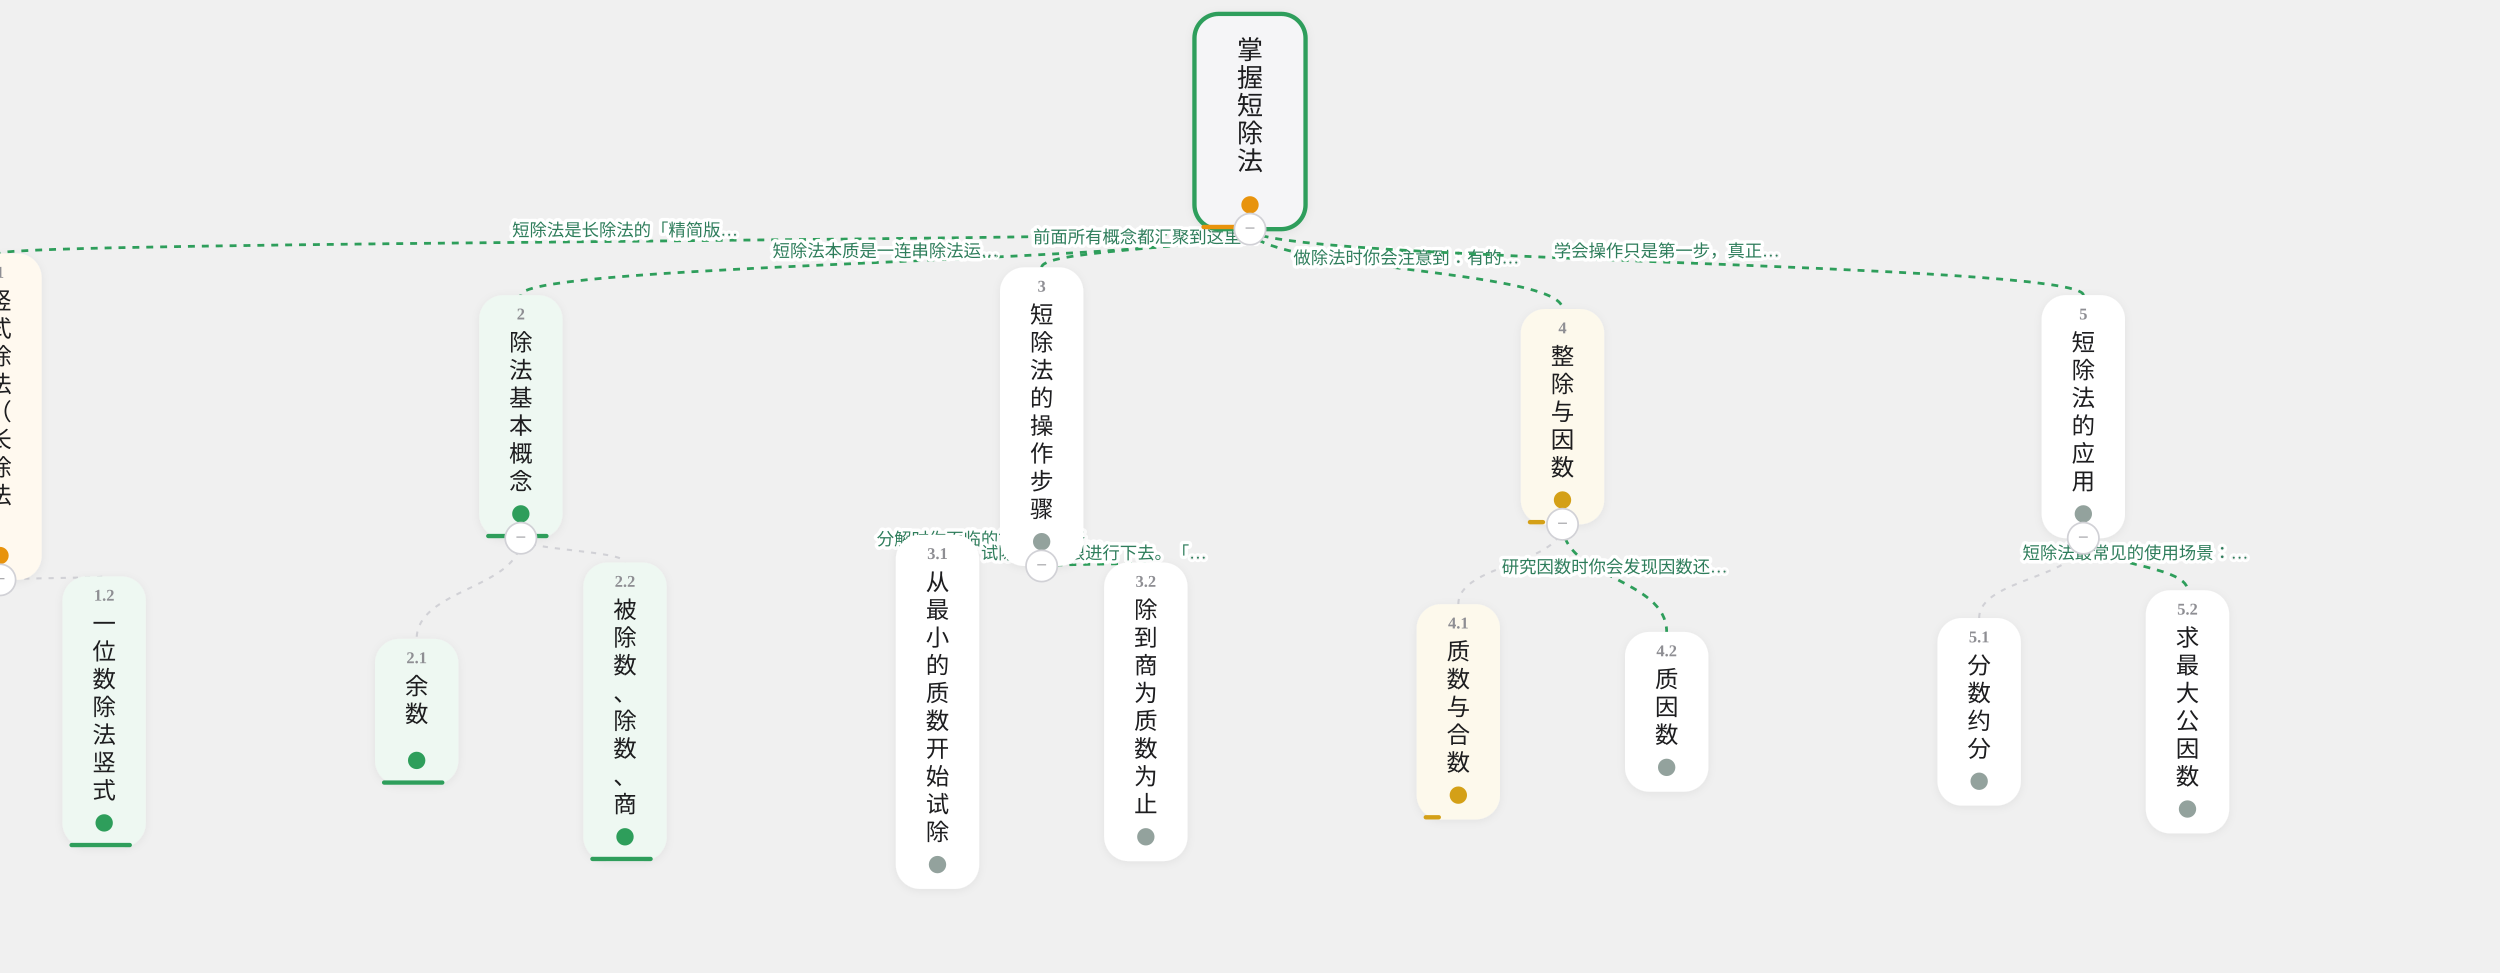
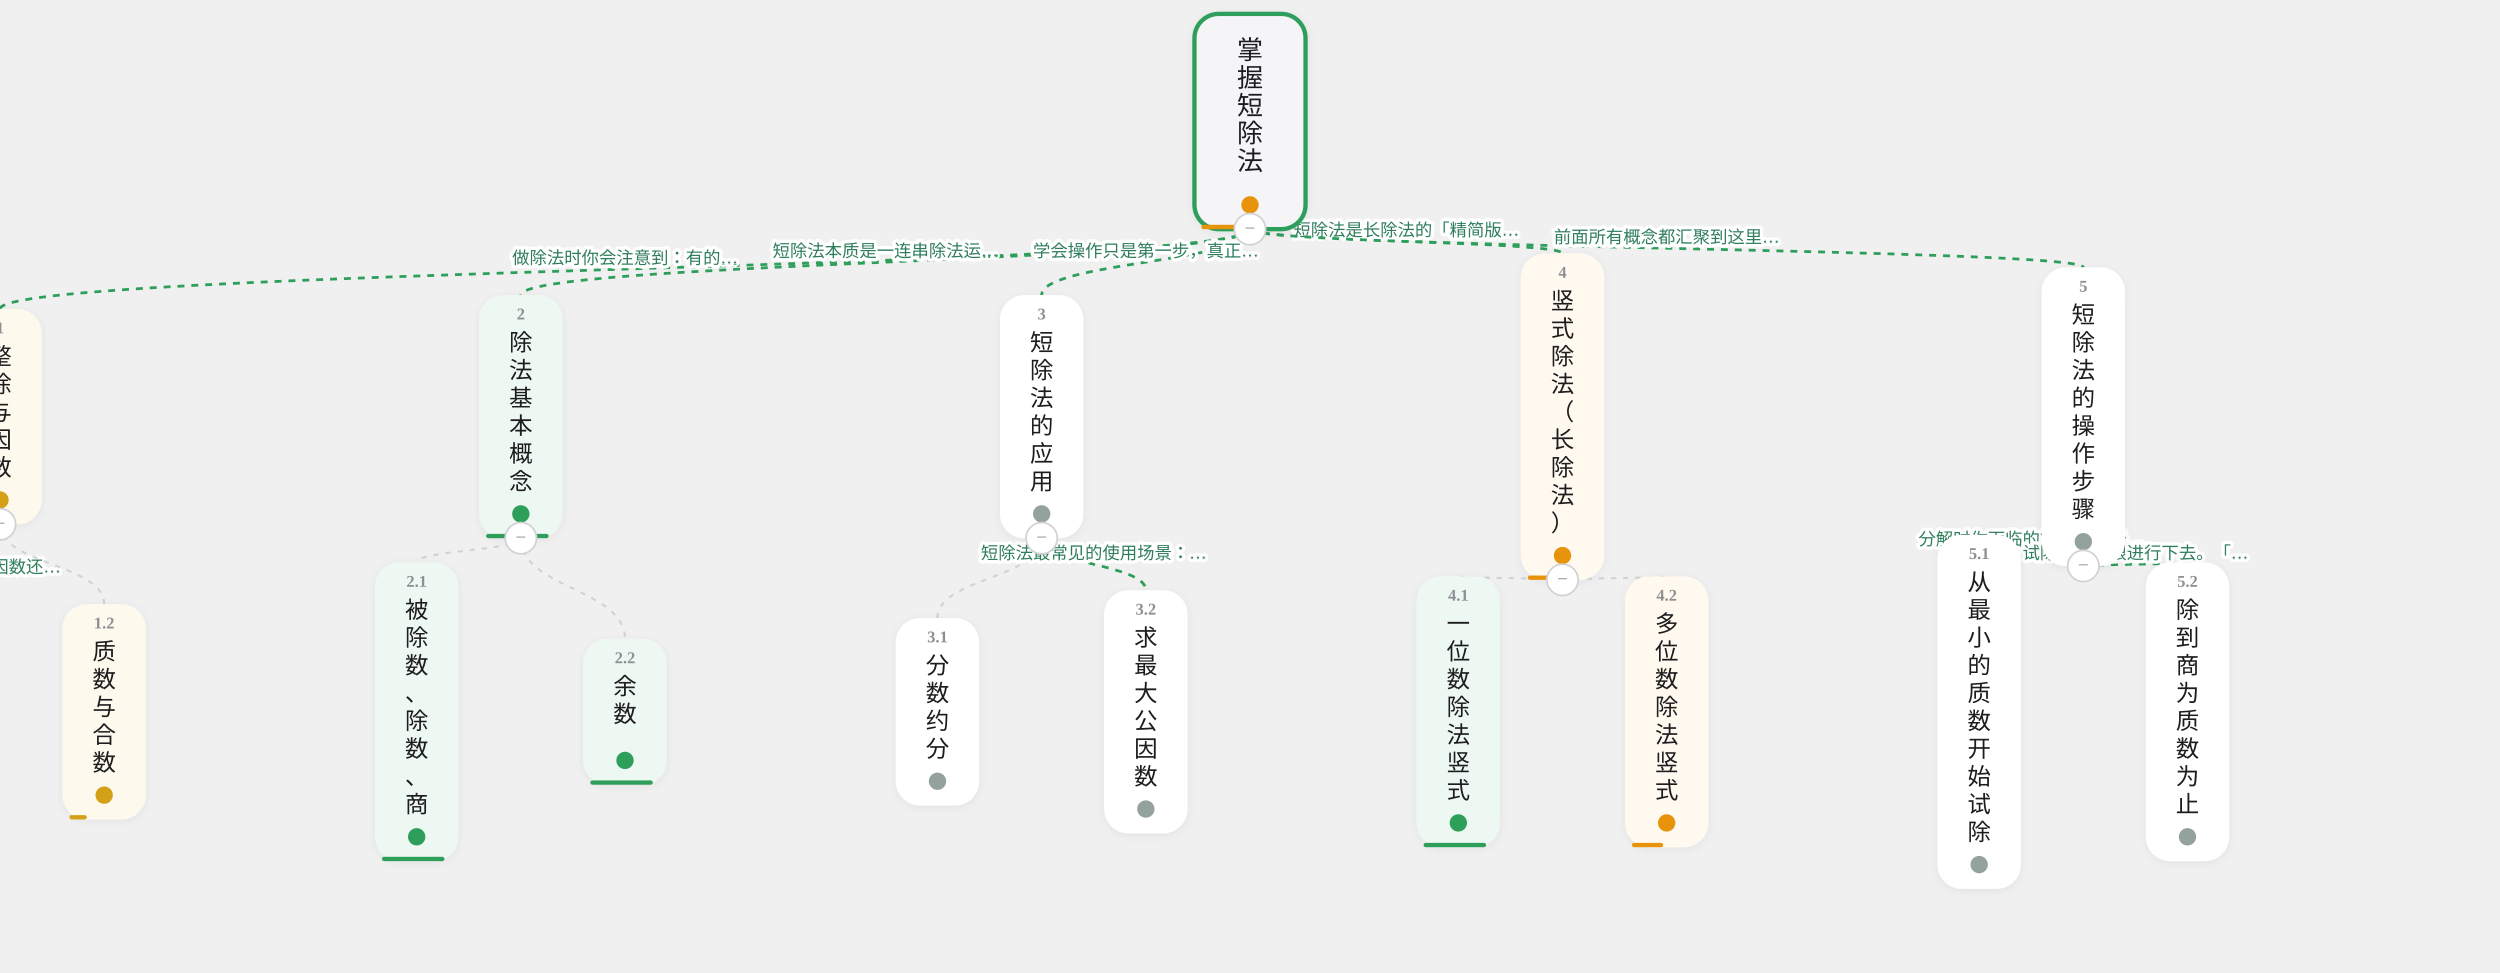
<svg xmlns="http://www.w3.org/2000/svg" id="s" viewBox="0 0 1440 560">
  <defs>
    <filter id="card-shadow" x="-40%" y="-40%" width="180%" height="180%">
      <feDropShadow dx="0" dy="1" stdDeviation="2.5" flood-color="#1e3c2d" flood-opacity="0.06" />
    </filter>
  </defs>
  <g class="zoom-group" transform="translate(840,70) scale(1)">
    <g class="content-group">
      <g class="links">
-         <path class="link lit" d="M-120,62C-120,69,-840,69,-840,76" fill="none" stroke="#2e9e5b" stroke-width="1.6" stroke-dasharray="4 4" />
-         <text class="edge-label" x="-480" y="66" text-anchor="middle" font-size="10" fill="#2e7d5b" paint-order="stroke" stroke="#ffffff" stroke-width="4" stroke-linejoin="round" style="cursor: pointer;">短除法是长除法的「精简版…</text>
+         <path class="link lit" d="M-120,62C-120,85,-840,85,-840,108" fill="none" stroke="#2e9e5b" stroke-width="1.6" stroke-dasharray="4 4" />
+         <text class="edge-label" x="-480" y="82" text-anchor="middle" font-size="10" fill="#2e7d5b" paint-order="stroke" stroke="#ffffff" stroke-width="4" stroke-linejoin="round" style="cursor: pointer;">做除法时你会注意到：有的…</text>
        <path class="link lit" d="M-120,62C-120,81,-540,81,-540,100" fill="none" stroke="#2e9e5b" stroke-width="1.6" stroke-dasharray="4 4" />
        <text class="edge-label" x="-330" y="78" text-anchor="middle" font-size="10" fill="#2e7d5b" paint-order="stroke" stroke="#ffffff" stroke-width="4" stroke-linejoin="round" style="cursor: pointer;">短除法本质是一连串除法运…</text>
-         <path class="link lit" d="M-120,62C-120,73,-240,73,-240,84" fill="none" stroke="#2e9e5b" stroke-width="1.6" stroke-dasharray="4 4" />
-         <text class="edge-label" x="-180" y="70" text-anchor="middle" font-size="10" fill="#2e7d5b" paint-order="stroke" stroke="#ffffff" stroke-width="4" stroke-linejoin="round" style="cursor: pointer;">前面所有概念都汇聚到这里…</text>
-         <path class="link lit" d="M-120,62C-120,85,60,85,60,108" fill="none" stroke="#2e9e5b" stroke-width="1.6" stroke-dasharray="4 4" />
-         <text class="edge-label" x="-30" y="82" text-anchor="middle" font-size="10" fill="#2e7d5b" paint-order="stroke" stroke="#ffffff" stroke-width="4" stroke-linejoin="round" style="cursor: pointer;">做除法时你会注意到：有的…</text>
-         <path class="link lit" d="M-120,62C-120,81,360,81,360,100" fill="none" stroke="#2e9e5b" stroke-width="1.6" stroke-dasharray="4 4" />
-         <text class="edge-label" x="120" y="78" text-anchor="middle" font-size="10" fill="#2e7d5b" paint-order="stroke" stroke="#ffffff" stroke-width="4" stroke-linejoin="round" style="cursor: pointer;">学会操作只是第一步，真正…</text>
-         <path class="link" d="M-840,264C-840,263,-900,263,-900,262" fill="none" stroke="#d1d1d6" stroke-width="1.2" stroke-dasharray="3 4" />
-         <path class="link" d="M-840,264C-840,263,-780,263,-780,262" fill="none" stroke="#d1d1d6" stroke-width="1.2" stroke-dasharray="3 4" />
-         <path class="link" d="M-540,240C-540,269,-600,269,-600,298" fill="none" stroke="#d1d1d6" stroke-width="1.2" stroke-dasharray="3 4" />
-         <path class="link" d="M-540,240C-540,247,-480,247,-480,254" fill="none" stroke="#d1d1d6" stroke-width="1.2" stroke-dasharray="3 4" />
-         <path class="link lit" d="M-240,256C-240,247,-300,247,-300,238" fill="none" stroke="#2e9e5b" stroke-width="1.6" stroke-dasharray="4 4" />
-         <text class="edge-label" x="-270" y="244" text-anchor="middle" font-size="10" fill="#2e7d5b" paint-order="stroke" stroke="#ffffff" stroke-width="4" stroke-linejoin="round" style="cursor: pointer;">分解时你面临的第一个选择…</text>
-         <path class="link lit" d="M-240,256C-240,255,-180,255,-180,254" fill="none" stroke="#2e9e5b" stroke-width="1.6" stroke-dasharray="4 4" />
-         <text class="edge-label" x="-210" y="252" text-anchor="middle" font-size="10" fill="#2e7d5b" paint-order="stroke" stroke="#ffffff" stroke-width="4" stroke-linejoin="round" style="cursor: pointer;">试除不能无限进行下去。「…</text>
-         <path class="link" d="M60,232C60,255,0,255,0,278" fill="none" stroke="#d1d1d6" stroke-width="1.2" stroke-dasharray="3 4" />
-         <path class="link lit" d="M60,232C60,263,120,263,120,294" fill="none" stroke="#2e9e5b" stroke-width="1.6" stroke-dasharray="4 4" />
-         <text class="edge-label" x="90" y="260" text-anchor="middle" font-size="10" fill="#2e7d5b" paint-order="stroke" stroke="#ffffff" stroke-width="4" stroke-linejoin="round" style="cursor: pointer;">研究因数时你会发现因数还…</text>
-         <path class="link" d="M360,240C360,263,300,263,300,286" fill="none" stroke="#d1d1d6" stroke-width="1.2" stroke-dasharray="3 4" />
-         <path class="link lit" d="M360,240C360,255,420,255,420,270" fill="none" stroke="#2e9e5b" stroke-width="1.6" stroke-dasharray="4 4" />
-         <text class="edge-label" x="390" y="252" text-anchor="middle" font-size="10" fill="#2e7d5b" paint-order="stroke" stroke="#ffffff" stroke-width="4" stroke-linejoin="round" style="cursor: pointer;">短除法最常见的使用场景：…</text>
+         <path class="link lit" d="M-120,62C-120,81,-240,81,-240,100" fill="none" stroke="#2e9e5b" stroke-width="1.6" stroke-dasharray="4 4" />
+         <text class="edge-label" x="-180" y="78" text-anchor="middle" font-size="10" fill="#2e7d5b" paint-order="stroke" stroke="#ffffff" stroke-width="4" stroke-linejoin="round" style="cursor: pointer;">学会操作只是第一步，真正…</text>
+         <path class="link lit" d="M-120,62C-120,69,60,69,60,76" fill="none" stroke="#2e9e5b" stroke-width="1.6" stroke-dasharray="4 4" />
+         <text class="edge-label" x="-30" y="66" text-anchor="middle" font-size="10" fill="#2e7d5b" paint-order="stroke" stroke="#ffffff" stroke-width="4" stroke-linejoin="round" style="cursor: pointer;">短除法是长除法的「精简版…</text>
+         <path class="link lit" d="M-120,62C-120,73,360,73,360,84" fill="none" stroke="#2e9e5b" stroke-width="1.6" stroke-dasharray="4 4" />
+         <text class="edge-label" x="120" y="70" text-anchor="middle" font-size="10" fill="#2e7d5b" paint-order="stroke" stroke="#ffffff" stroke-width="4" stroke-linejoin="round" style="cursor: pointer;">前面所有概念都汇聚到这里…</text>
+         <path class="link lit" d="M-840,232C-840,263,-900,263,-900,294" fill="none" stroke="#2e9e5b" stroke-width="1.6" stroke-dasharray="4 4" />
+         <text class="edge-label" x="-870" y="260" text-anchor="middle" font-size="10" fill="#2e7d5b" paint-order="stroke" stroke="#ffffff" stroke-width="4" stroke-linejoin="round" style="cursor: pointer;">研究因数时你会发现因数还…</text>
+         <path class="link" d="M-840,232C-840,255,-780,255,-780,278" fill="none" stroke="#d1d1d6" stroke-width="1.2" stroke-dasharray="3 4" />
+         <path class="link" d="M-540,240C-540,247,-600,247,-600,254" fill="none" stroke="#d1d1d6" stroke-width="1.2" stroke-dasharray="3 4" />
+         <path class="link" d="M-540,240C-540,269,-480,269,-480,298" fill="none" stroke="#d1d1d6" stroke-width="1.2" stroke-dasharray="3 4" />
+         <path class="link" d="M-240,240C-240,263,-300,263,-300,286" fill="none" stroke="#d1d1d6" stroke-width="1.2" stroke-dasharray="3 4" />
+         <path class="link lit" d="M-240,240C-240,255,-180,255,-180,270" fill="none" stroke="#2e9e5b" stroke-width="1.6" stroke-dasharray="4 4" />
+         <text class="edge-label" x="-210" y="252" text-anchor="middle" font-size="10" fill="#2e7d5b" paint-order="stroke" stroke="#ffffff" stroke-width="4" stroke-linejoin="round" style="cursor: pointer;">短除法最常见的使用场景：…</text>
+         <path class="link" d="M60,264C60,263,0,263,0,262" fill="none" stroke="#d1d1d6" stroke-width="1.2" stroke-dasharray="3 4" />
+         <path class="link" d="M60,264C60,263,120,263,120,262" fill="none" stroke="#d1d1d6" stroke-width="1.2" stroke-dasharray="3 4" />
+         <path class="link lit" d="M360,256C360,247,300,247,300,238" fill="none" stroke="#2e9e5b" stroke-width="1.6" stroke-dasharray="4 4" />
+         <text class="edge-label" x="330" y="244" text-anchor="middle" font-size="10" fill="#2e7d5b" paint-order="stroke" stroke="#ffffff" stroke-width="4" stroke-linejoin="round" style="cursor: pointer;">分解时你面临的第一个选择…</text>
+         <path class="link lit" d="M360,256C360,255,420,255,420,254" fill="none" stroke="#2e9e5b" stroke-width="1.6" stroke-dasharray="4 4" />
+         <text class="edge-label" x="390" y="252" text-anchor="middle" font-size="10" fill="#2e7d5b" paint-order="stroke" stroke="#ffffff" stroke-width="4" stroke-linejoin="round" style="cursor: pointer;">试除不能无限进行下去。「…</text>
      </g>
      <g class="nodes">
        <g class="node" data-depth="0" transform="translate(-120,0)">
          <rect x="-32" y="-62" width="64" height="124" rx="14" fill="#f5f5f7" stroke="#2e9e5b" stroke-width="2.5" filter="url(#card-shadow)" style="cursor: pointer;" />
          <text x="0" y="-36" text-anchor="middle" font-size="15" font-weight="500" fill="#1d1d1f">掌</text>
          <text x="0" y="-20" text-anchor="middle" font-size="15" font-weight="500" fill="#1d1d1f">握</text>
          <text x="0" y="-4" text-anchor="middle" font-size="15" font-weight="500" fill="#1d1d1f">短</text>
          <text x="0" y="12" text-anchor="middle" font-size="15" font-weight="500" fill="#1d1d1f">除</text>
          <text x="0" y="28" text-anchor="middle" font-size="15" font-weight="500" fill="#1d1d1f">法</text>
          <circle class="state-dot" cx="0" cy="48" r="5" fill="#e8930c" />
          <rect class="mastery-bar" x="-28" y="59.5" width="25.2" height="2.5" rx="1.25" fill="#e8930c" />
          <circle class="collapse-toggle" cx="0" cy="62" r="9" fill="#ffffff" stroke="#d1d1d6" style="cursor: pointer;" />
          <text x="0" y="65" text-anchor="middle" font-size="11" fill="#8e8e93" style="cursor: pointer;">−</text>
        </g>
        <g class="node" data-depth="1" transform="translate(-840,170)">
+           <rect x="-24" y="-62" width="48" height="124" rx="14" fill="#fdf9ec" stroke="none" stroke-width="0" filter="url(#card-shadow)" style="cursor: pointer;" />
+           <text x="0" y="-48" text-anchor="middle" font-size="9.5" font-weight="600" fill="#8e8e93">1</text>
+           <text x="0" y="-30" text-anchor="middle" font-size="13.5" font-weight="500" fill="#1d1d1f">整</text>
+           <text x="0" y="-14" text-anchor="middle" font-size="13.5" font-weight="500" fill="#1d1d1f">除</text>
+           <text x="0" y="2" text-anchor="middle" font-size="13.5" font-weight="500" fill="#1d1d1f">与</text>
+           <text x="0" y="18" text-anchor="middle" font-size="13.5" font-weight="500" fill="#1d1d1f">因</text>
+           <text x="0" y="34" text-anchor="middle" font-size="13.5" font-weight="500" fill="#1d1d1f">数</text>
+           <circle class="state-dot" cx="0" cy="48" r="5" fill="#d4a017" />
+           <rect class="mastery-bar" x="-20" y="59.5" width="10" height="2.5" rx="1.25" fill="#d4a017" />
+           <circle class="collapse-toggle" cx="0" cy="62" r="9" fill="#ffffff" stroke="#d1d1d6" style="cursor: pointer;" />
+           <text x="0" y="65" text-anchor="middle" font-size="11" fill="#8e8e93" style="cursor: pointer;">−</text>
+         </g>
+         <g class="node" data-depth="1" transform="translate(-540,170)">
+           <rect x="-24" y="-70" width="48" height="140" rx="14" fill="#eef8f2" stroke="none" stroke-width="0" filter="url(#card-shadow)" style="cursor: pointer;" />
+           <text x="0" y="-56" text-anchor="middle" font-size="9.5" font-weight="600" fill="#8e8e93">2</text>
+           <text x="0" y="-38" text-anchor="middle" font-size="13.5" font-weight="500" fill="#1d1d1f">除</text>
+           <text x="0" y="-22" text-anchor="middle" font-size="13.5" font-weight="500" fill="#1d1d1f">法</text>
+           <text x="0" y="-6" text-anchor="middle" font-size="13.5" font-weight="500" fill="#1d1d1f">基</text>
+           <text x="0" y="10" text-anchor="middle" font-size="13.5" font-weight="500" fill="#1d1d1f">本</text>
+           <text x="0" y="26" text-anchor="middle" font-size="13.5" font-weight="500" fill="#1d1d1f">概</text>
+           <text x="0" y="42" text-anchor="middle" font-size="13.5" font-weight="500" fill="#1d1d1f">念</text>
+           <circle class="state-dot" cx="0" cy="56" r="5" fill="#2e9e5b" />
+           <rect class="mastery-bar" x="-20" y="67.5" width="36" height="2.5" rx="1.25" fill="#2e9e5b" />
+           <circle class="collapse-toggle" cx="0" cy="70" r="9" fill="#ffffff" stroke="#d1d1d6" style="cursor: pointer;" />
+           <text x="0" y="73" text-anchor="middle" font-size="11" fill="#8e8e93" style="cursor: pointer;">−</text>
+         </g>
+         <g class="node" data-depth="1" transform="translate(-240,170)">
+           <rect x="-24" y="-70" width="48" height="140" rx="14" fill="#ffffff" stroke="none" stroke-width="0" filter="url(#card-shadow)" style="cursor: pointer;" />
+           <text x="0" y="-56" text-anchor="middle" font-size="9.5" font-weight="600" fill="#8e8e93">3</text>
+           <text x="0" y="-38" text-anchor="middle" font-size="13.5" font-weight="500" fill="#1d1d1f">短</text>
+           <text x="0" y="-22" text-anchor="middle" font-size="13.5" font-weight="500" fill="#1d1d1f">除</text>
+           <text x="0" y="-6" text-anchor="middle" font-size="13.5" font-weight="500" fill="#1d1d1f">法</text>
+           <text x="0" y="10" text-anchor="middle" font-size="13.5" font-weight="500" fill="#1d1d1f">的</text>
+           <text x="0" y="26" text-anchor="middle" font-size="13.5" font-weight="500" fill="#1d1d1f">应</text>
+           <text x="0" y="42" text-anchor="middle" font-size="13.5" font-weight="500" fill="#1d1d1f">用</text>
+           <circle class="state-dot" cx="0" cy="56" r="5" fill="#93a29d" />
+           <rect class="mastery-bar" x="-20" y="67.5" width="0" height="2.5" rx="1.25" fill="#93a29d" />
+           <circle class="collapse-toggle" cx="0" cy="70" r="9" fill="#ffffff" stroke="#d1d1d6" style="cursor: pointer;" />
+           <text x="0" y="73" text-anchor="middle" font-size="11" fill="#8e8e93" style="cursor: pointer;">−</text>
+         </g>
+         <g class="node" data-depth="1" transform="translate(60,170)">
          <rect x="-24" y="-94" width="48" height="188" rx="14" fill="#fff9ef" stroke="none" stroke-width="0" filter="url(#card-shadow)" style="cursor: pointer;" />
-           <text x="0" y="-80" text-anchor="middle" font-size="9.5" font-weight="600" fill="#8e8e93">1</text>
+           <text x="0" y="-80" text-anchor="middle" font-size="9.5" font-weight="600" fill="#8e8e93">4</text>
          <text x="0" y="-62" text-anchor="middle" font-size="13.5" font-weight="500" fill="#1d1d1f">竖</text>
          <text x="0" y="-46" text-anchor="middle" font-size="13.5" font-weight="500" fill="#1d1d1f">式</text>
          <text x="0" y="-30" text-anchor="middle" font-size="13.5" font-weight="500" fill="#1d1d1f">除</text>
          <text x="0" y="-14" text-anchor="middle" font-size="13.5" font-weight="500" fill="#1d1d1f">法</text>
          <text x="0" y="2" text-anchor="middle" font-size="13.5" font-weight="500" fill="#1d1d1f">（</text>
          <text x="0" y="18" text-anchor="middle" font-size="13.5" font-weight="500" fill="#1d1d1f">长</text>
          <text x="0" y="34" text-anchor="middle" font-size="13.5" font-weight="500" fill="#1d1d1f">除</text>
          <text x="0" y="50" text-anchor="middle" font-size="13.5" font-weight="500" fill="#1d1d1f">法</text>
          <text x="0" y="66" text-anchor="middle" font-size="13.5" font-weight="500" fill="#1d1d1f">）</text>
          <circle class="state-dot" cx="0" cy="80" r="5" fill="#e8930c" />
          <rect class="mastery-bar" x="-20" y="91.5" width="18" height="2.5" rx="1.25" fill="#e8930c" />
          <circle class="collapse-toggle" cx="0" cy="94" r="9" fill="#ffffff" stroke="#d1d1d6" style="cursor: pointer;" />
          <text x="0" y="97" text-anchor="middle" font-size="11" fill="#8e8e93" style="cursor: pointer;">−</text>
        </g>
-         <g class="node" data-depth="1" transform="translate(-540,170)">
-           <rect x="-24" y="-70" width="48" height="140" rx="14" fill="#eef8f2" stroke="none" stroke-width="0" filter="url(#card-shadow)" style="cursor: pointer;" />
-           <text x="0" y="-56" text-anchor="middle" font-size="9.5" font-weight="600" fill="#8e8e93">2</text>
-           <text x="0" y="-38" text-anchor="middle" font-size="13.5" font-weight="500" fill="#1d1d1f">除</text>
-           <text x="0" y="-22" text-anchor="middle" font-size="13.5" font-weight="500" fill="#1d1d1f">法</text>
-           <text x="0" y="-6" text-anchor="middle" font-size="13.5" font-weight="500" fill="#1d1d1f">基</text>
-           <text x="0" y="10" text-anchor="middle" font-size="13.5" font-weight="500" fill="#1d1d1f">本</text>
-           <text x="0" y="26" text-anchor="middle" font-size="13.5" font-weight="500" fill="#1d1d1f">概</text>
-           <text x="0" y="42" text-anchor="middle" font-size="13.5" font-weight="500" fill="#1d1d1f">念</text>
-           <circle class="state-dot" cx="0" cy="56" r="5" fill="#2e9e5b" />
-           <rect class="mastery-bar" x="-20" y="67.5" width="36" height="2.5" rx="1.25" fill="#2e9e5b" />
-           <circle class="collapse-toggle" cx="0" cy="70" r="9" fill="#ffffff" stroke="#d1d1d6" style="cursor: pointer;" />
-           <text x="0" y="73" text-anchor="middle" font-size="11" fill="#8e8e93" style="cursor: pointer;">−</text>
-         </g>
-         <g class="node" data-depth="1" transform="translate(-240,170)">
+         <g class="node" data-depth="1" transform="translate(360,170)">
          <rect x="-24" y="-86" width="48" height="172" rx="14" fill="#ffffff" stroke="none" stroke-width="0" filter="url(#card-shadow)" style="cursor: pointer;" />
-           <text x="0" y="-72" text-anchor="middle" font-size="9.5" font-weight="600" fill="#8e8e93">3</text>
+           <text x="0" y="-72" text-anchor="middle" font-size="9.5" font-weight="600" fill="#8e8e93">5</text>
          <text x="0" y="-54" text-anchor="middle" font-size="13.5" font-weight="500" fill="#1d1d1f">短</text>
          <text x="0" y="-38" text-anchor="middle" font-size="13.5" font-weight="500" fill="#1d1d1f">除</text>
          <text x="0" y="-22" text-anchor="middle" font-size="13.5" font-weight="500" fill="#1d1d1f">法</text>
          <text x="0" y="-6" text-anchor="middle" font-size="13.5" font-weight="500" fill="#1d1d1f">的</text>
          <text x="0" y="10" text-anchor="middle" font-size="13.5" font-weight="500" fill="#1d1d1f">操</text>
          <text x="0" y="26" text-anchor="middle" font-size="13.5" font-weight="500" fill="#1d1d1f">作</text>
          <text x="0" y="42" text-anchor="middle" font-size="13.5" font-weight="500" fill="#1d1d1f">步</text>
          <text x="0" y="58" text-anchor="middle" font-size="13.5" font-weight="500" fill="#1d1d1f">骤</text>
          <circle class="state-dot" cx="0" cy="72" r="5" fill="#93a29d" />
          <rect class="mastery-bar" x="-20" y="83.5" width="0" height="2.5" rx="1.25" fill="#93a29d" />
          <circle class="collapse-toggle" cx="0" cy="86" r="9" fill="#ffffff" stroke="#d1d1d6" style="cursor: pointer;" />
          <text x="0" y="89" text-anchor="middle" font-size="11" fill="#8e8e93" style="cursor: pointer;">−</text>
        </g>
-         <g class="node" data-depth="1" transform="translate(60,170)">
+         <g class="node" data-depth="2" transform="translate(-900,340)">
+           <rect x="-24" y="-46" width="48" height="92" rx="14" fill="#ffffff" stroke="none" stroke-width="0" filter="url(#card-shadow)" style="cursor: pointer;" />
+           <text x="0" y="-32" text-anchor="middle" font-size="9.5" font-weight="600" fill="#8e8e93">1.1</text>
+           <text x="0" y="-14" text-anchor="middle" font-size="13.5" font-weight="500" fill="#1d1d1f">质</text>
+           <text x="0" y="2" text-anchor="middle" font-size="13.5" font-weight="500" fill="#1d1d1f">因</text>
+           <text x="0" y="18" text-anchor="middle" font-size="13.5" font-weight="500" fill="#1d1d1f">数</text>
+           <circle class="state-dot" cx="0" cy="32" r="5" fill="#93a29d" />
+           <rect class="mastery-bar" x="-20" y="43.5" width="0" height="2.5" rx="1.25" fill="#93a29d" />
+         </g>
+         <g class="node" data-depth="2" transform="translate(-780,340)">
          <rect x="-24" y="-62" width="48" height="124" rx="14" fill="#fdf9ec" stroke="none" stroke-width="0" filter="url(#card-shadow)" style="cursor: pointer;" />
-           <text x="0" y="-48" text-anchor="middle" font-size="9.5" font-weight="600" fill="#8e8e93">4</text>
-           <text x="0" y="-30" text-anchor="middle" font-size="13.5" font-weight="500" fill="#1d1d1f">整</text>
-           <text x="0" y="-14" text-anchor="middle" font-size="13.5" font-weight="500" fill="#1d1d1f">除</text>
+           <text x="0" y="-48" text-anchor="middle" font-size="9.5" font-weight="600" fill="#8e8e93">1.2</text>
+           <text x="0" y="-30" text-anchor="middle" font-size="13.5" font-weight="500" fill="#1d1d1f">质</text>
+           <text x="0" y="-14" text-anchor="middle" font-size="13.5" font-weight="500" fill="#1d1d1f">数</text>
          <text x="0" y="2" text-anchor="middle" font-size="13.5" font-weight="500" fill="#1d1d1f">与</text>
-           <text x="0" y="18" text-anchor="middle" font-size="13.5" font-weight="500" fill="#1d1d1f">因</text>
+           <text x="0" y="18" text-anchor="middle" font-size="13.5" font-weight="500" fill="#1d1d1f">合</text>
          <text x="0" y="34" text-anchor="middle" font-size="13.5" font-weight="500" fill="#1d1d1f">数</text>
          <circle class="state-dot" cx="0" cy="48" r="5" fill="#d4a017" />
          <rect class="mastery-bar" x="-20" y="59.5" width="10" height="2.5" rx="1.25" fill="#d4a017" />
-           <circle class="collapse-toggle" cx="0" cy="62" r="9" fill="#ffffff" stroke="#d1d1d6" style="cursor: pointer;" />
-           <text x="0" y="65" text-anchor="middle" font-size="11" fill="#8e8e93" style="cursor: pointer;">−</text>
-         </g>
-         <g class="node" data-depth="1" transform="translate(360,170)">
-           <rect x="-24" y="-70" width="48" height="140" rx="14" fill="#ffffff" stroke="none" stroke-width="0" filter="url(#card-shadow)" style="cursor: pointer;" />
-           <text x="0" y="-56" text-anchor="middle" font-size="9.5" font-weight="600" fill="#8e8e93">5</text>
-           <text x="0" y="-38" text-anchor="middle" font-size="13.5" font-weight="500" fill="#1d1d1f">短</text>
-           <text x="0" y="-22" text-anchor="middle" font-size="13.5" font-weight="500" fill="#1d1d1f">除</text>
-           <text x="0" y="-6" text-anchor="middle" font-size="13.5" font-weight="500" fill="#1d1d1f">法</text>
-           <text x="0" y="10" text-anchor="middle" font-size="13.5" font-weight="500" fill="#1d1d1f">的</text>
-           <text x="0" y="26" text-anchor="middle" font-size="13.5" font-weight="500" fill="#1d1d1f">应</text>
-           <text x="0" y="42" text-anchor="middle" font-size="13.5" font-weight="500" fill="#1d1d1f">用</text>
-           <circle class="state-dot" cx="0" cy="56" r="5" fill="#93a29d" />
-           <rect class="mastery-bar" x="-20" y="67.5" width="0" height="2.5" rx="1.25" fill="#93a29d" />
-           <circle class="collapse-toggle" cx="0" cy="70" r="9" fill="#ffffff" stroke="#d1d1d6" style="cursor: pointer;" />
-           <text x="0" y="73" text-anchor="middle" font-size="11" fill="#8e8e93" style="cursor: pointer;">−</text>
-         </g>
-         <g class="node" data-depth="2" transform="translate(-900,340)">
-           <rect x="-24" y="-78" width="48" height="156" rx="14" fill="#fff9ef" stroke="none" stroke-width="0" filter="url(#card-shadow)" style="cursor: pointer;" />
-           <text x="0" y="-64" text-anchor="middle" font-size="9.5" font-weight="600" fill="#8e8e93">1.1</text>
-           <text x="0" y="-46" text-anchor="middle" font-size="13.5" font-weight="500" fill="#1d1d1f">多</text>
-           <text x="0" y="-30" text-anchor="middle" font-size="13.5" font-weight="500" fill="#1d1d1f">位</text>
-           <text x="0" y="-14" text-anchor="middle" font-size="13.5" font-weight="500" fill="#1d1d1f">数</text>
-           <text x="0" y="2" text-anchor="middle" font-size="13.5" font-weight="500" fill="#1d1d1f">除</text>
-           <text x="0" y="18" text-anchor="middle" font-size="13.5" font-weight="500" fill="#1d1d1f">法</text>
-           <text x="0" y="34" text-anchor="middle" font-size="13.5" font-weight="500" fill="#1d1d1f">竖</text>
-           <text x="0" y="50" text-anchor="middle" font-size="13.5" font-weight="500" fill="#1d1d1f">式</text>
-           <circle class="state-dot" cx="0" cy="64" r="5" fill="#e8930c" />
-           <rect class="mastery-bar" x="-20" y="75.5" width="18" height="2.5" rx="1.25" fill="#e8930c" />
-         </g>
-         <g class="node" data-depth="2" transform="translate(-780,340)">
-           <rect x="-24" y="-78" width="48" height="156" rx="14" fill="#eef8f2" stroke="none" stroke-width="0" filter="url(#card-shadow)" style="cursor: pointer;" />
-           <text x="0" y="-64" text-anchor="middle" font-size="9.5" font-weight="600" fill="#8e8e93">1.2</text>
-           <text x="0" y="-46" text-anchor="middle" font-size="13.5" font-weight="500" fill="#1d1d1f">一</text>
-           <text x="0" y="-30" text-anchor="middle" font-size="13.5" font-weight="500" fill="#1d1d1f">位</text>
-           <text x="0" y="-14" text-anchor="middle" font-size="13.5" font-weight="500" fill="#1d1d1f">数</text>
-           <text x="0" y="2" text-anchor="middle" font-size="13.5" font-weight="500" fill="#1d1d1f">除</text>
-           <text x="0" y="18" text-anchor="middle" font-size="13.5" font-weight="500" fill="#1d1d1f">法</text>
-           <text x="0" y="34" text-anchor="middle" font-size="13.5" font-weight="500" fill="#1d1d1f">竖</text>
-           <text x="0" y="50" text-anchor="middle" font-size="13.5" font-weight="500" fill="#1d1d1f">式</text>
-           <circle class="state-dot" cx="0" cy="64" r="5" fill="#2e9e5b" />
-           <rect class="mastery-bar" x="-20" y="75.5" width="36" height="2.5" rx="1.25" fill="#2e9e5b" />
        </g>
        <g class="node" data-depth="2" transform="translate(-600,340)">
-           <rect x="-24" y="-42" width="48" height="84" rx="14" fill="#eef8f2" stroke="none" stroke-width="0" filter="url(#card-shadow)" style="cursor: pointer;" />
-           <text x="0" y="-28" text-anchor="middle" font-size="9.5" font-weight="600" fill="#8e8e93">2.1</text>
-           <text x="0" y="-10" text-anchor="middle" font-size="13.5" font-weight="500" fill="#1d1d1f">余</text>
-           <text x="0" y="6" text-anchor="middle" font-size="13.5" font-weight="500" fill="#1d1d1f">数</text>
-           <circle class="state-dot" cx="0" cy="28" r="5" fill="#2e9e5b" />
-           <rect class="mastery-bar" x="-20" y="39.5" width="36" height="2.5" rx="1.25" fill="#2e9e5b" />
-         </g>
-         <g class="node" data-depth="2" transform="translate(-480,340)">
          <rect x="-24" y="-86" width="48" height="172" rx="14" fill="#eef8f2" stroke="none" stroke-width="0" filter="url(#card-shadow)" style="cursor: pointer;" />
-           <text x="0" y="-72" text-anchor="middle" font-size="9.5" font-weight="600" fill="#8e8e93">2.2</text>
+           <text x="0" y="-72" text-anchor="middle" font-size="9.5" font-weight="600" fill="#8e8e93">2.1</text>
          <text x="0" y="-54" text-anchor="middle" font-size="13.5" font-weight="500" fill="#1d1d1f">被</text>
          <text x="0" y="-38" text-anchor="middle" font-size="13.5" font-weight="500" fill="#1d1d1f">除</text>
          <text x="0" y="-22" text-anchor="middle" font-size="13.5" font-weight="500" fill="#1d1d1f">数</text>
          <text x="0" y="-6" text-anchor="middle" font-size="13.5" font-weight="500" fill="#1d1d1f">、</text>
          <text x="0" y="10" text-anchor="middle" font-size="13.5" font-weight="500" fill="#1d1d1f">除</text>
          <text x="0" y="26" text-anchor="middle" font-size="13.5" font-weight="500" fill="#1d1d1f">数</text>
          <text x="0" y="42" text-anchor="middle" font-size="13.5" font-weight="500" fill="#1d1d1f">、</text>
          <text x="0" y="58" text-anchor="middle" font-size="13.5" font-weight="500" fill="#1d1d1f">商</text>
          <circle class="state-dot" cx="0" cy="72" r="5" fill="#2e9e5b" />
          <rect class="mastery-bar" x="-20" y="83.5" width="36" height="2.5" rx="1.25" fill="#2e9e5b" />
        </g>
+         <g class="node" data-depth="2" transform="translate(-480,340)">
+           <rect x="-24" y="-42" width="48" height="84" rx="14" fill="#eef8f2" stroke="none" stroke-width="0" filter="url(#card-shadow)" style="cursor: pointer;" />
+           <text x="0" y="-28" text-anchor="middle" font-size="9.5" font-weight="600" fill="#8e8e93">2.2</text>
+           <text x="0" y="-10" text-anchor="middle" font-size="13.5" font-weight="500" fill="#1d1d1f">余</text>
+           <text x="0" y="6" text-anchor="middle" font-size="13.5" font-weight="500" fill="#1d1d1f">数</text>
+           <circle class="state-dot" cx="0" cy="28" r="5" fill="#2e9e5b" />
+           <rect class="mastery-bar" x="-20" y="39.5" width="36" height="2.5" rx="1.25" fill="#2e9e5b" />
+         </g>
        <g class="node" data-depth="2" transform="translate(-300,340)">
+           <rect x="-24" y="-54" width="48" height="108" rx="14" fill="#ffffff" stroke="none" stroke-width="0" filter="url(#card-shadow)" style="cursor: pointer;" />
+           <text x="0" y="-40" text-anchor="middle" font-size="9.5" font-weight="600" fill="#8e8e93">3.1</text>
+           <text x="0" y="-22" text-anchor="middle" font-size="13.5" font-weight="500" fill="#1d1d1f">分</text>
+           <text x="0" y="-6" text-anchor="middle" font-size="13.5" font-weight="500" fill="#1d1d1f">数</text>
+           <text x="0" y="10" text-anchor="middle" font-size="13.5" font-weight="500" fill="#1d1d1f">约</text>
+           <text x="0" y="26" text-anchor="middle" font-size="13.5" font-weight="500" fill="#1d1d1f">分</text>
+           <circle class="state-dot" cx="0" cy="40" r="5" fill="#93a29d" />
+           <rect class="mastery-bar" x="-20" y="51.5" width="0" height="2.5" rx="1.25" fill="#93a29d" />
+         </g>
+         <g class="node" data-depth="2" transform="translate(-180,340)">
+           <rect x="-24" y="-70" width="48" height="140" rx="14" fill="#ffffff" stroke="none" stroke-width="0" filter="url(#card-shadow)" style="cursor: pointer;" />
+           <text x="0" y="-56" text-anchor="middle" font-size="9.5" font-weight="600" fill="#8e8e93">3.2</text>
+           <text x="0" y="-38" text-anchor="middle" font-size="13.5" font-weight="500" fill="#1d1d1f">求</text>
+           <text x="0" y="-22" text-anchor="middle" font-size="13.5" font-weight="500" fill="#1d1d1f">最</text>
+           <text x="0" y="-6" text-anchor="middle" font-size="13.5" font-weight="500" fill="#1d1d1f">大</text>
+           <text x="0" y="10" text-anchor="middle" font-size="13.5" font-weight="500" fill="#1d1d1f">公</text>
+           <text x="0" y="26" text-anchor="middle" font-size="13.5" font-weight="500" fill="#1d1d1f">因</text>
+           <text x="0" y="42" text-anchor="middle" font-size="13.5" font-weight="500" fill="#1d1d1f">数</text>
+           <circle class="state-dot" cx="0" cy="56" r="5" fill="#93a29d" />
+           <rect class="mastery-bar" x="-20" y="67.5" width="0" height="2.5" rx="1.25" fill="#93a29d" />
+         </g>
+         <g class="node" data-depth="2" transform="translate(0,340)">
+           <rect x="-24" y="-78" width="48" height="156" rx="14" fill="#eef8f2" stroke="none" stroke-width="0" filter="url(#card-shadow)" style="cursor: pointer;" />
+           <text x="0" y="-64" text-anchor="middle" font-size="9.5" font-weight="600" fill="#8e8e93">4.1</text>
+           <text x="0" y="-46" text-anchor="middle" font-size="13.5" font-weight="500" fill="#1d1d1f">一</text>
+           <text x="0" y="-30" text-anchor="middle" font-size="13.5" font-weight="500" fill="#1d1d1f">位</text>
+           <text x="0" y="-14" text-anchor="middle" font-size="13.5" font-weight="500" fill="#1d1d1f">数</text>
+           <text x="0" y="2" text-anchor="middle" font-size="13.5" font-weight="500" fill="#1d1d1f">除</text>
+           <text x="0" y="18" text-anchor="middle" font-size="13.5" font-weight="500" fill="#1d1d1f">法</text>
+           <text x="0" y="34" text-anchor="middle" font-size="13.5" font-weight="500" fill="#1d1d1f">竖</text>
+           <text x="0" y="50" text-anchor="middle" font-size="13.5" font-weight="500" fill="#1d1d1f">式</text>
+           <circle class="state-dot" cx="0" cy="64" r="5" fill="#2e9e5b" />
+           <rect class="mastery-bar" x="-20" y="75.5" width="36" height="2.5" rx="1.25" fill="#2e9e5b" />
+         </g>
+         <g class="node" data-depth="2" transform="translate(120,340)">
+           <rect x="-24" y="-78" width="48" height="156" rx="14" fill="#fff9ef" stroke="none" stroke-width="0" filter="url(#card-shadow)" style="cursor: pointer;" />
+           <text x="0" y="-64" text-anchor="middle" font-size="9.5" font-weight="600" fill="#8e8e93">4.2</text>
+           <text x="0" y="-46" text-anchor="middle" font-size="13.5" font-weight="500" fill="#1d1d1f">多</text>
+           <text x="0" y="-30" text-anchor="middle" font-size="13.5" font-weight="500" fill="#1d1d1f">位</text>
+           <text x="0" y="-14" text-anchor="middle" font-size="13.5" font-weight="500" fill="#1d1d1f">数</text>
+           <text x="0" y="2" text-anchor="middle" font-size="13.5" font-weight="500" fill="#1d1d1f">除</text>
+           <text x="0" y="18" text-anchor="middle" font-size="13.5" font-weight="500" fill="#1d1d1f">法</text>
+           <text x="0" y="34" text-anchor="middle" font-size="13.5" font-weight="500" fill="#1d1d1f">竖</text>
+           <text x="0" y="50" text-anchor="middle" font-size="13.5" font-weight="500" fill="#1d1d1f">式</text>
+           <circle class="state-dot" cx="0" cy="64" r="5" fill="#e8930c" />
+           <rect class="mastery-bar" x="-20" y="75.5" width="18" height="2.5" rx="1.25" fill="#e8930c" />
+         </g>
+         <g class="node" data-depth="2" transform="translate(300,340)">
          <rect x="-24" y="-102" width="48" height="204" rx="14" fill="#ffffff" stroke="none" stroke-width="0" filter="url(#card-shadow)" style="cursor: pointer;" />
-           <text x="0" y="-88" text-anchor="middle" font-size="9.5" font-weight="600" fill="#8e8e93">3.1</text>
+           <text x="0" y="-88" text-anchor="middle" font-size="9.5" font-weight="600" fill="#8e8e93">5.1</text>
          <text x="0" y="-70" text-anchor="middle" font-size="13.5" font-weight="500" fill="#1d1d1f">从</text>
          <text x="0" y="-54" text-anchor="middle" font-size="13.5" font-weight="500" fill="#1d1d1f">最</text>
          <text x="0" y="-38" text-anchor="middle" font-size="13.5" font-weight="500" fill="#1d1d1f">小</text>
          <text x="0" y="-22" text-anchor="middle" font-size="13.5" font-weight="500" fill="#1d1d1f">的</text>
          <text x="0" y="-6" text-anchor="middle" font-size="13.5" font-weight="500" fill="#1d1d1f">质</text>
          <text x="0" y="10" text-anchor="middle" font-size="13.5" font-weight="500" fill="#1d1d1f">数</text>
          <text x="0" y="26" text-anchor="middle" font-size="13.5" font-weight="500" fill="#1d1d1f">开</text>
          <text x="0" y="42" text-anchor="middle" font-size="13.5" font-weight="500" fill="#1d1d1f">始</text>
          <text x="0" y="58" text-anchor="middle" font-size="13.5" font-weight="500" fill="#1d1d1f">试</text>
          <text x="0" y="74" text-anchor="middle" font-size="13.5" font-weight="500" fill="#1d1d1f">除</text>
          <circle class="state-dot" cx="0" cy="88" r="5" fill="#93a29d" />
          <rect class="mastery-bar" x="-20" y="99.5" width="0" height="2.5" rx="1.25" fill="#93a29d" />
        </g>
-         <g class="node" data-depth="2" transform="translate(-180,340)">
+         <g class="node" data-depth="2" transform="translate(420,340)">
          <rect x="-24" y="-86" width="48" height="172" rx="14" fill="#ffffff" stroke="none" stroke-width="0" filter="url(#card-shadow)" style="cursor: pointer;" />
-           <text x="0" y="-72" text-anchor="middle" font-size="9.5" font-weight="600" fill="#8e8e93">3.2</text>
+           <text x="0" y="-72" text-anchor="middle" font-size="9.5" font-weight="600" fill="#8e8e93">5.2</text>
          <text x="0" y="-54" text-anchor="middle" font-size="13.5" font-weight="500" fill="#1d1d1f">除</text>
          <text x="0" y="-38" text-anchor="middle" font-size="13.5" font-weight="500" fill="#1d1d1f">到</text>
          <text x="0" y="-22" text-anchor="middle" font-size="13.5" font-weight="500" fill="#1d1d1f">商</text>
          <text x="0" y="-6" text-anchor="middle" font-size="13.5" font-weight="500" fill="#1d1d1f">为</text>
          <text x="0" y="10" text-anchor="middle" font-size="13.5" font-weight="500" fill="#1d1d1f">质</text>
          <text x="0" y="26" text-anchor="middle" font-size="13.5" font-weight="500" fill="#1d1d1f">数</text>
          <text x="0" y="42" text-anchor="middle" font-size="13.5" font-weight="500" fill="#1d1d1f">为</text>
          <text x="0" y="58" text-anchor="middle" font-size="13.5" font-weight="500" fill="#1d1d1f">止</text>
          <circle class="state-dot" cx="0" cy="72" r="5" fill="#93a29d" />
          <rect class="mastery-bar" x="-20" y="83.5" width="0" height="2.5" rx="1.25" fill="#93a29d" />
        </g>
-         <g class="node" data-depth="2" transform="translate(0,340)">
-           <rect x="-24" y="-62" width="48" height="124" rx="14" fill="#fdf9ec" stroke="none" stroke-width="0" filter="url(#card-shadow)" style="cursor: pointer;" />
-           <text x="0" y="-48" text-anchor="middle" font-size="9.5" font-weight="600" fill="#8e8e93">4.1</text>
-           <text x="0" y="-30" text-anchor="middle" font-size="13.5" font-weight="500" fill="#1d1d1f">质</text>
-           <text x="0" y="-14" text-anchor="middle" font-size="13.5" font-weight="500" fill="#1d1d1f">数</text>
-           <text x="0" y="2" text-anchor="middle" font-size="13.5" font-weight="500" fill="#1d1d1f">与</text>
-           <text x="0" y="18" text-anchor="middle" font-size="13.5" font-weight="500" fill="#1d1d1f">合</text>
-           <text x="0" y="34" text-anchor="middle" font-size="13.5" font-weight="500" fill="#1d1d1f">数</text>
-           <circle class="state-dot" cx="0" cy="48" r="5" fill="#d4a017" />
-           <rect class="mastery-bar" x="-20" y="59.5" width="10" height="2.5" rx="1.25" fill="#d4a017" />
-         </g>
-         <g class="node" data-depth="2" transform="translate(120,340)">
-           <rect x="-24" y="-46" width="48" height="92" rx="14" fill="#ffffff" stroke="none" stroke-width="0" filter="url(#card-shadow)" style="cursor: pointer;" />
-           <text x="0" y="-32" text-anchor="middle" font-size="9.5" font-weight="600" fill="#8e8e93">4.2</text>
-           <text x="0" y="-14" text-anchor="middle" font-size="13.5" font-weight="500" fill="#1d1d1f">质</text>
-           <text x="0" y="2" text-anchor="middle" font-size="13.5" font-weight="500" fill="#1d1d1f">因</text>
-           <text x="0" y="18" text-anchor="middle" font-size="13.5" font-weight="500" fill="#1d1d1f">数</text>
-           <circle class="state-dot" cx="0" cy="32" r="5" fill="#93a29d" />
-           <rect class="mastery-bar" x="-20" y="43.5" width="0" height="2.5" rx="1.25" fill="#93a29d" />
-         </g>
-         <g class="node" data-depth="2" transform="translate(300,340)">
-           <rect x="-24" y="-54" width="48" height="108" rx="14" fill="#ffffff" stroke="none" stroke-width="0" filter="url(#card-shadow)" style="cursor: pointer;" />
-           <text x="0" y="-40" text-anchor="middle" font-size="9.5" font-weight="600" fill="#8e8e93">5.1</text>
-           <text x="0" y="-22" text-anchor="middle" font-size="13.5" font-weight="500" fill="#1d1d1f">分</text>
-           <text x="0" y="-6" text-anchor="middle" font-size="13.5" font-weight="500" fill="#1d1d1f">数</text>
-           <text x="0" y="10" text-anchor="middle" font-size="13.5" font-weight="500" fill="#1d1d1f">约</text>
-           <text x="0" y="26" text-anchor="middle" font-size="13.5" font-weight="500" fill="#1d1d1f">分</text>
-           <circle class="state-dot" cx="0" cy="40" r="5" fill="#93a29d" />
-           <rect class="mastery-bar" x="-20" y="51.5" width="0" height="2.5" rx="1.25" fill="#93a29d" />
-         </g>
-         <g class="node" data-depth="2" transform="translate(420,340)">
-           <rect x="-24" y="-70" width="48" height="140" rx="14" fill="#ffffff" stroke="none" stroke-width="0" filter="url(#card-shadow)" style="cursor: pointer;" />
-           <text x="0" y="-56" text-anchor="middle" font-size="9.5" font-weight="600" fill="#8e8e93">5.2</text>
-           <text x="0" y="-38" text-anchor="middle" font-size="13.5" font-weight="500" fill="#1d1d1f">求</text>
-           <text x="0" y="-22" text-anchor="middle" font-size="13.5" font-weight="500" fill="#1d1d1f">最</text>
-           <text x="0" y="-6" text-anchor="middle" font-size="13.5" font-weight="500" fill="#1d1d1f">大</text>
-           <text x="0" y="10" text-anchor="middle" font-size="13.5" font-weight="500" fill="#1d1d1f">公</text>
-           <text x="0" y="26" text-anchor="middle" font-size="13.5" font-weight="500" fill="#1d1d1f">因</text>
-           <text x="0" y="42" text-anchor="middle" font-size="13.5" font-weight="500" fill="#1d1d1f">数</text>
-           <circle class="state-dot" cx="0" cy="56" r="5" fill="#93a29d" />
-           <rect class="mastery-bar" x="-20" y="67.5" width="0" height="2.5" rx="1.25" fill="#93a29d" />
-         </g>
      </g>
    </g>
  </g>
</svg>
